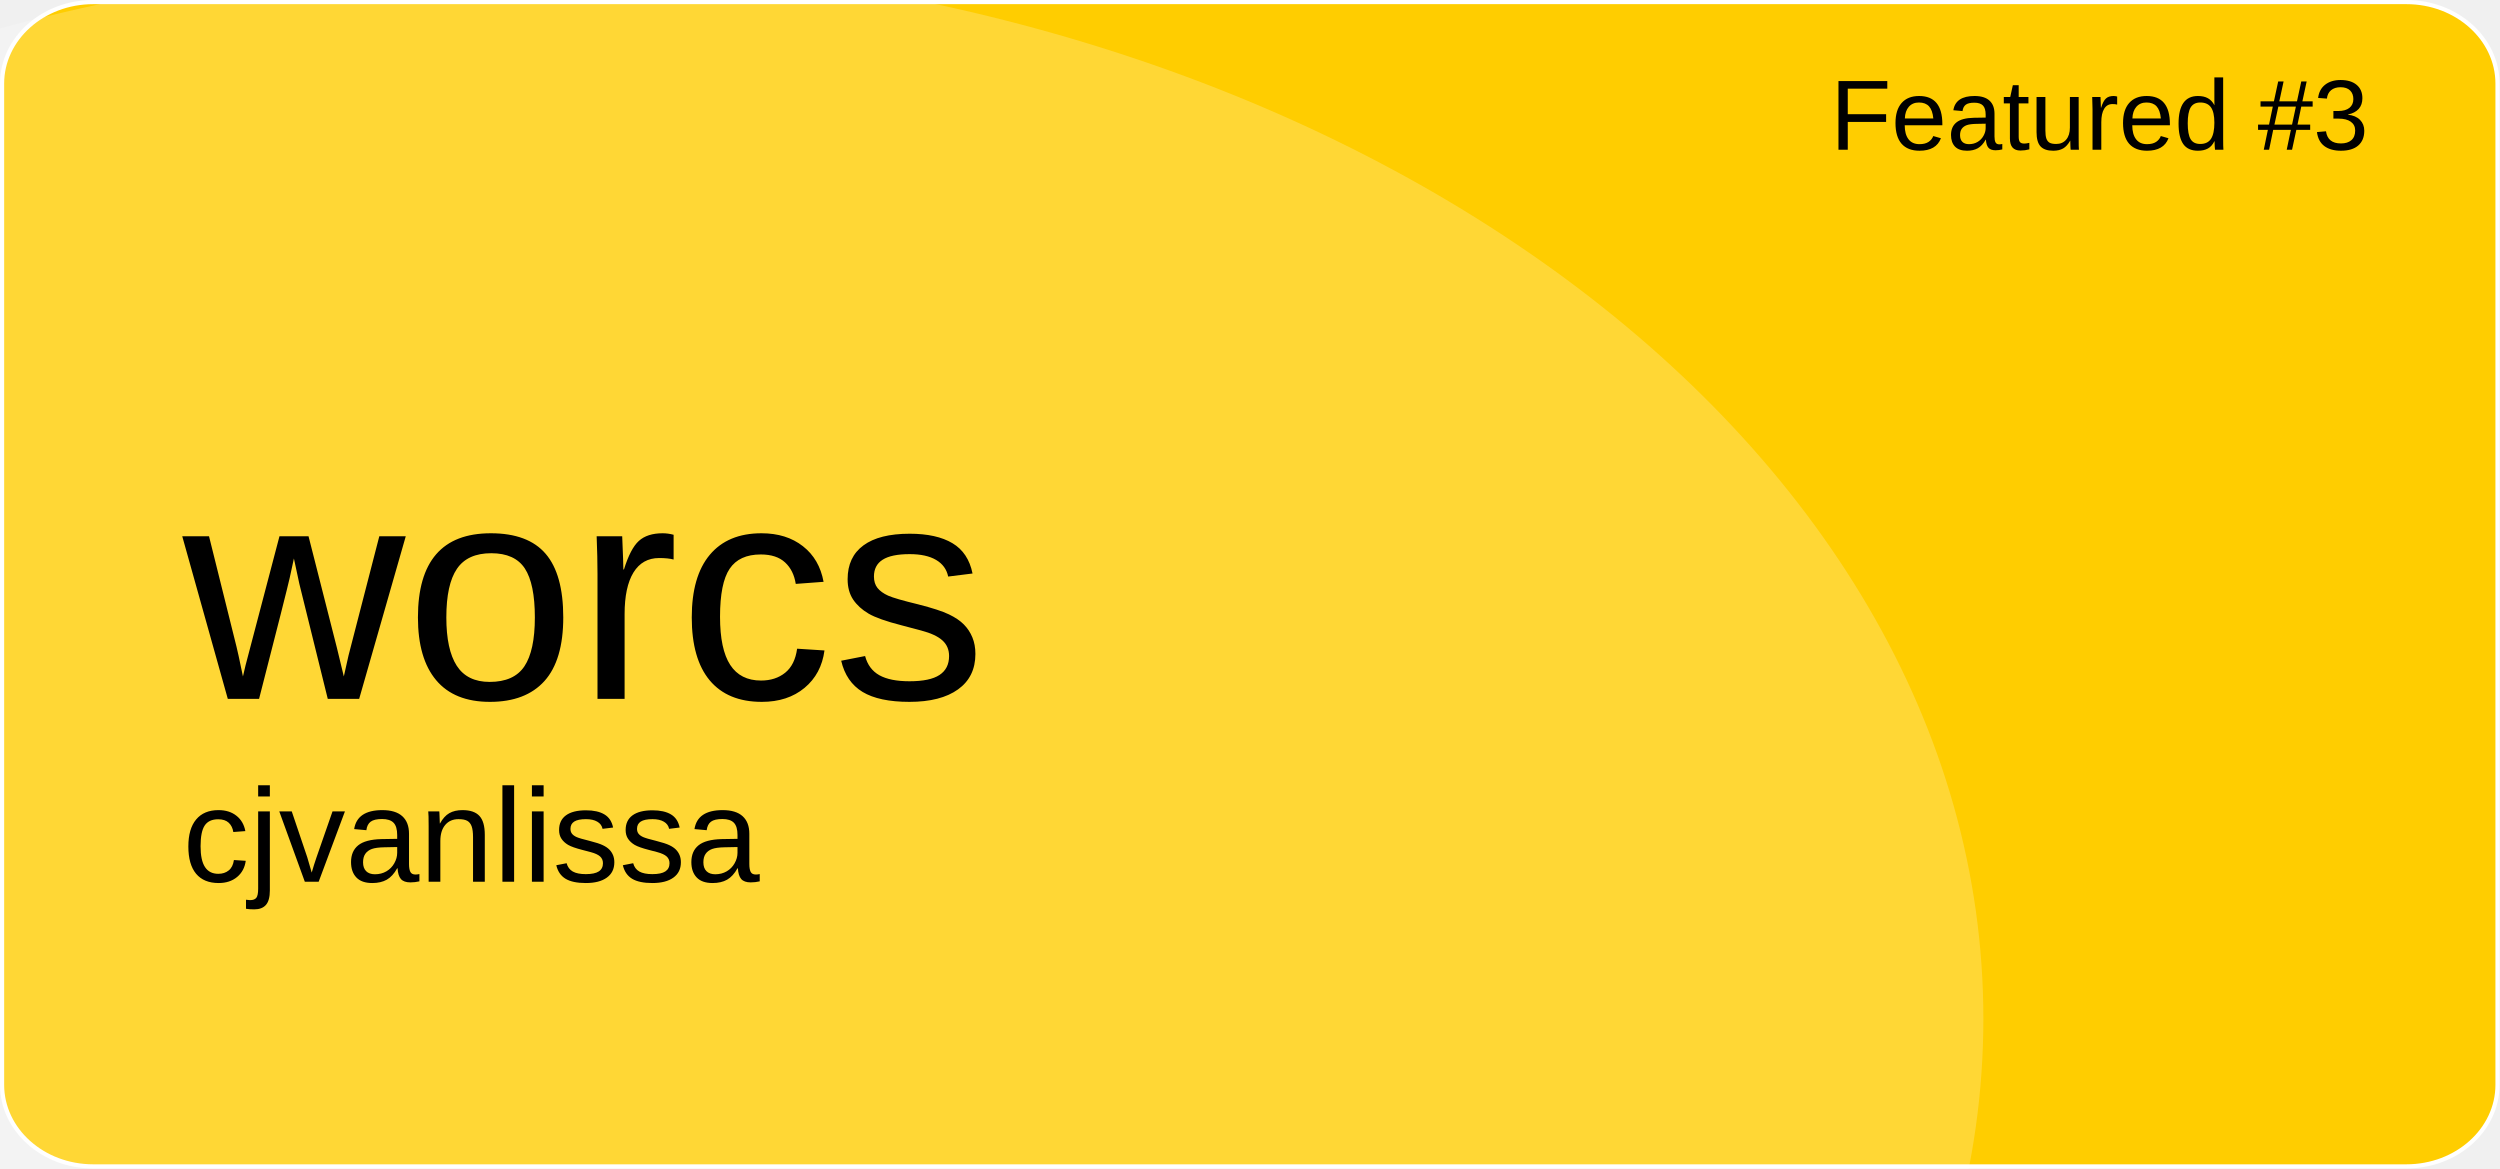
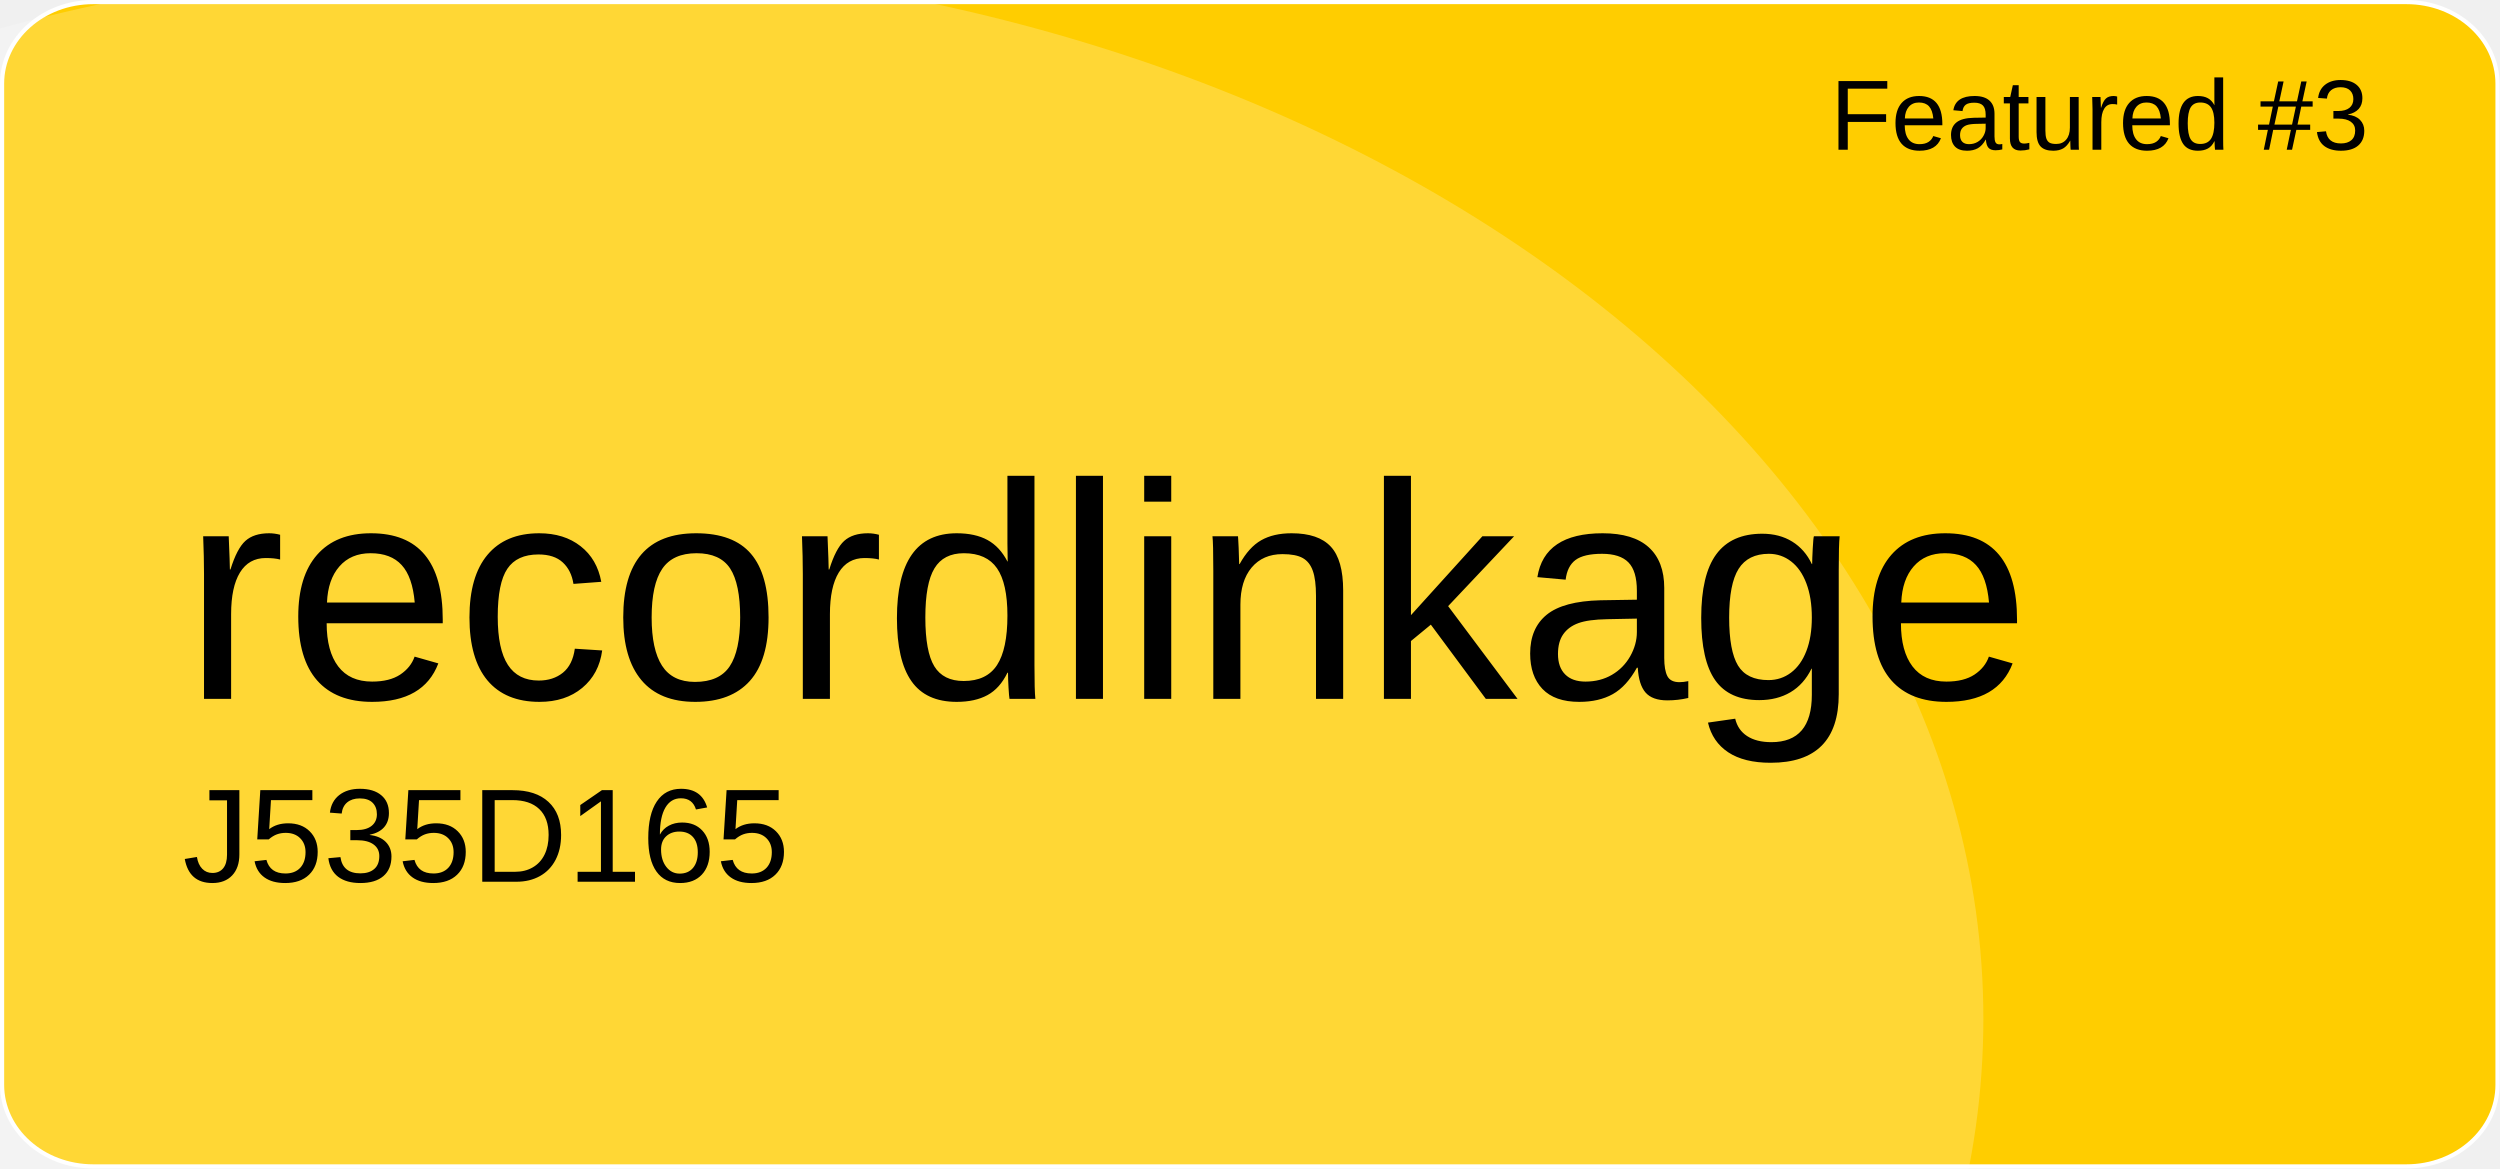
<svg xmlns="http://www.w3.org/2000/svg" version="1.1" id="a" x="0px" y="0px" viewBox="0 0 601 281" style="enable-background:new 0 0 601 281;" xml:space="preserve">
  <style type="text/css">
	.st0{fill:#FFCD00;stroke:#FFFFFF;stroke-miterlimit:10;}
	.st1{opacity:0.21;fill:#FFFFFF;enable-background:new    ;}
	.st2{font-family:'Arial';}
	.st3{font-size:24px;}
	.st4{font-size:74px;}
	.st5{font-size:32px;}
</style>
  <path id="b" class="st0" d="M22.4,0.5h556.1c12.1,0,21.9,8.8,21.9,19.6v240.7c0,10.8-9.8,19.6-21.9,19.6H22.4  c-12.1,0-21.9-8.8-21.9-19.6V20.1C0.5,9.3,10.3,0.5,22.4,0.5z" />
  <ellipse class="st1" cx="124.5" cy="244.9" rx="352.3" ry="254.4" />
  <text transform="matrix(1 0 0 1 440 36)" class="st2 st3">Featured #3</text>
-   <text transform="matrix(1 0 0 1 43.92 168.01)" class="st2 st4">worcs</text>
-   <text transform="matrix(1 0 0 1 43.92 211.97)" class="st2 st5">cjvanlissa</text>
+   <text transform="matrix(1 0 0 1 43.92 168.01)" class="st2 st4">recordlinkage</text>
+   <text transform="matrix(1 0 0 1 43.92 211.97)" class="st2 st5">J535D165</text>
</svg>
